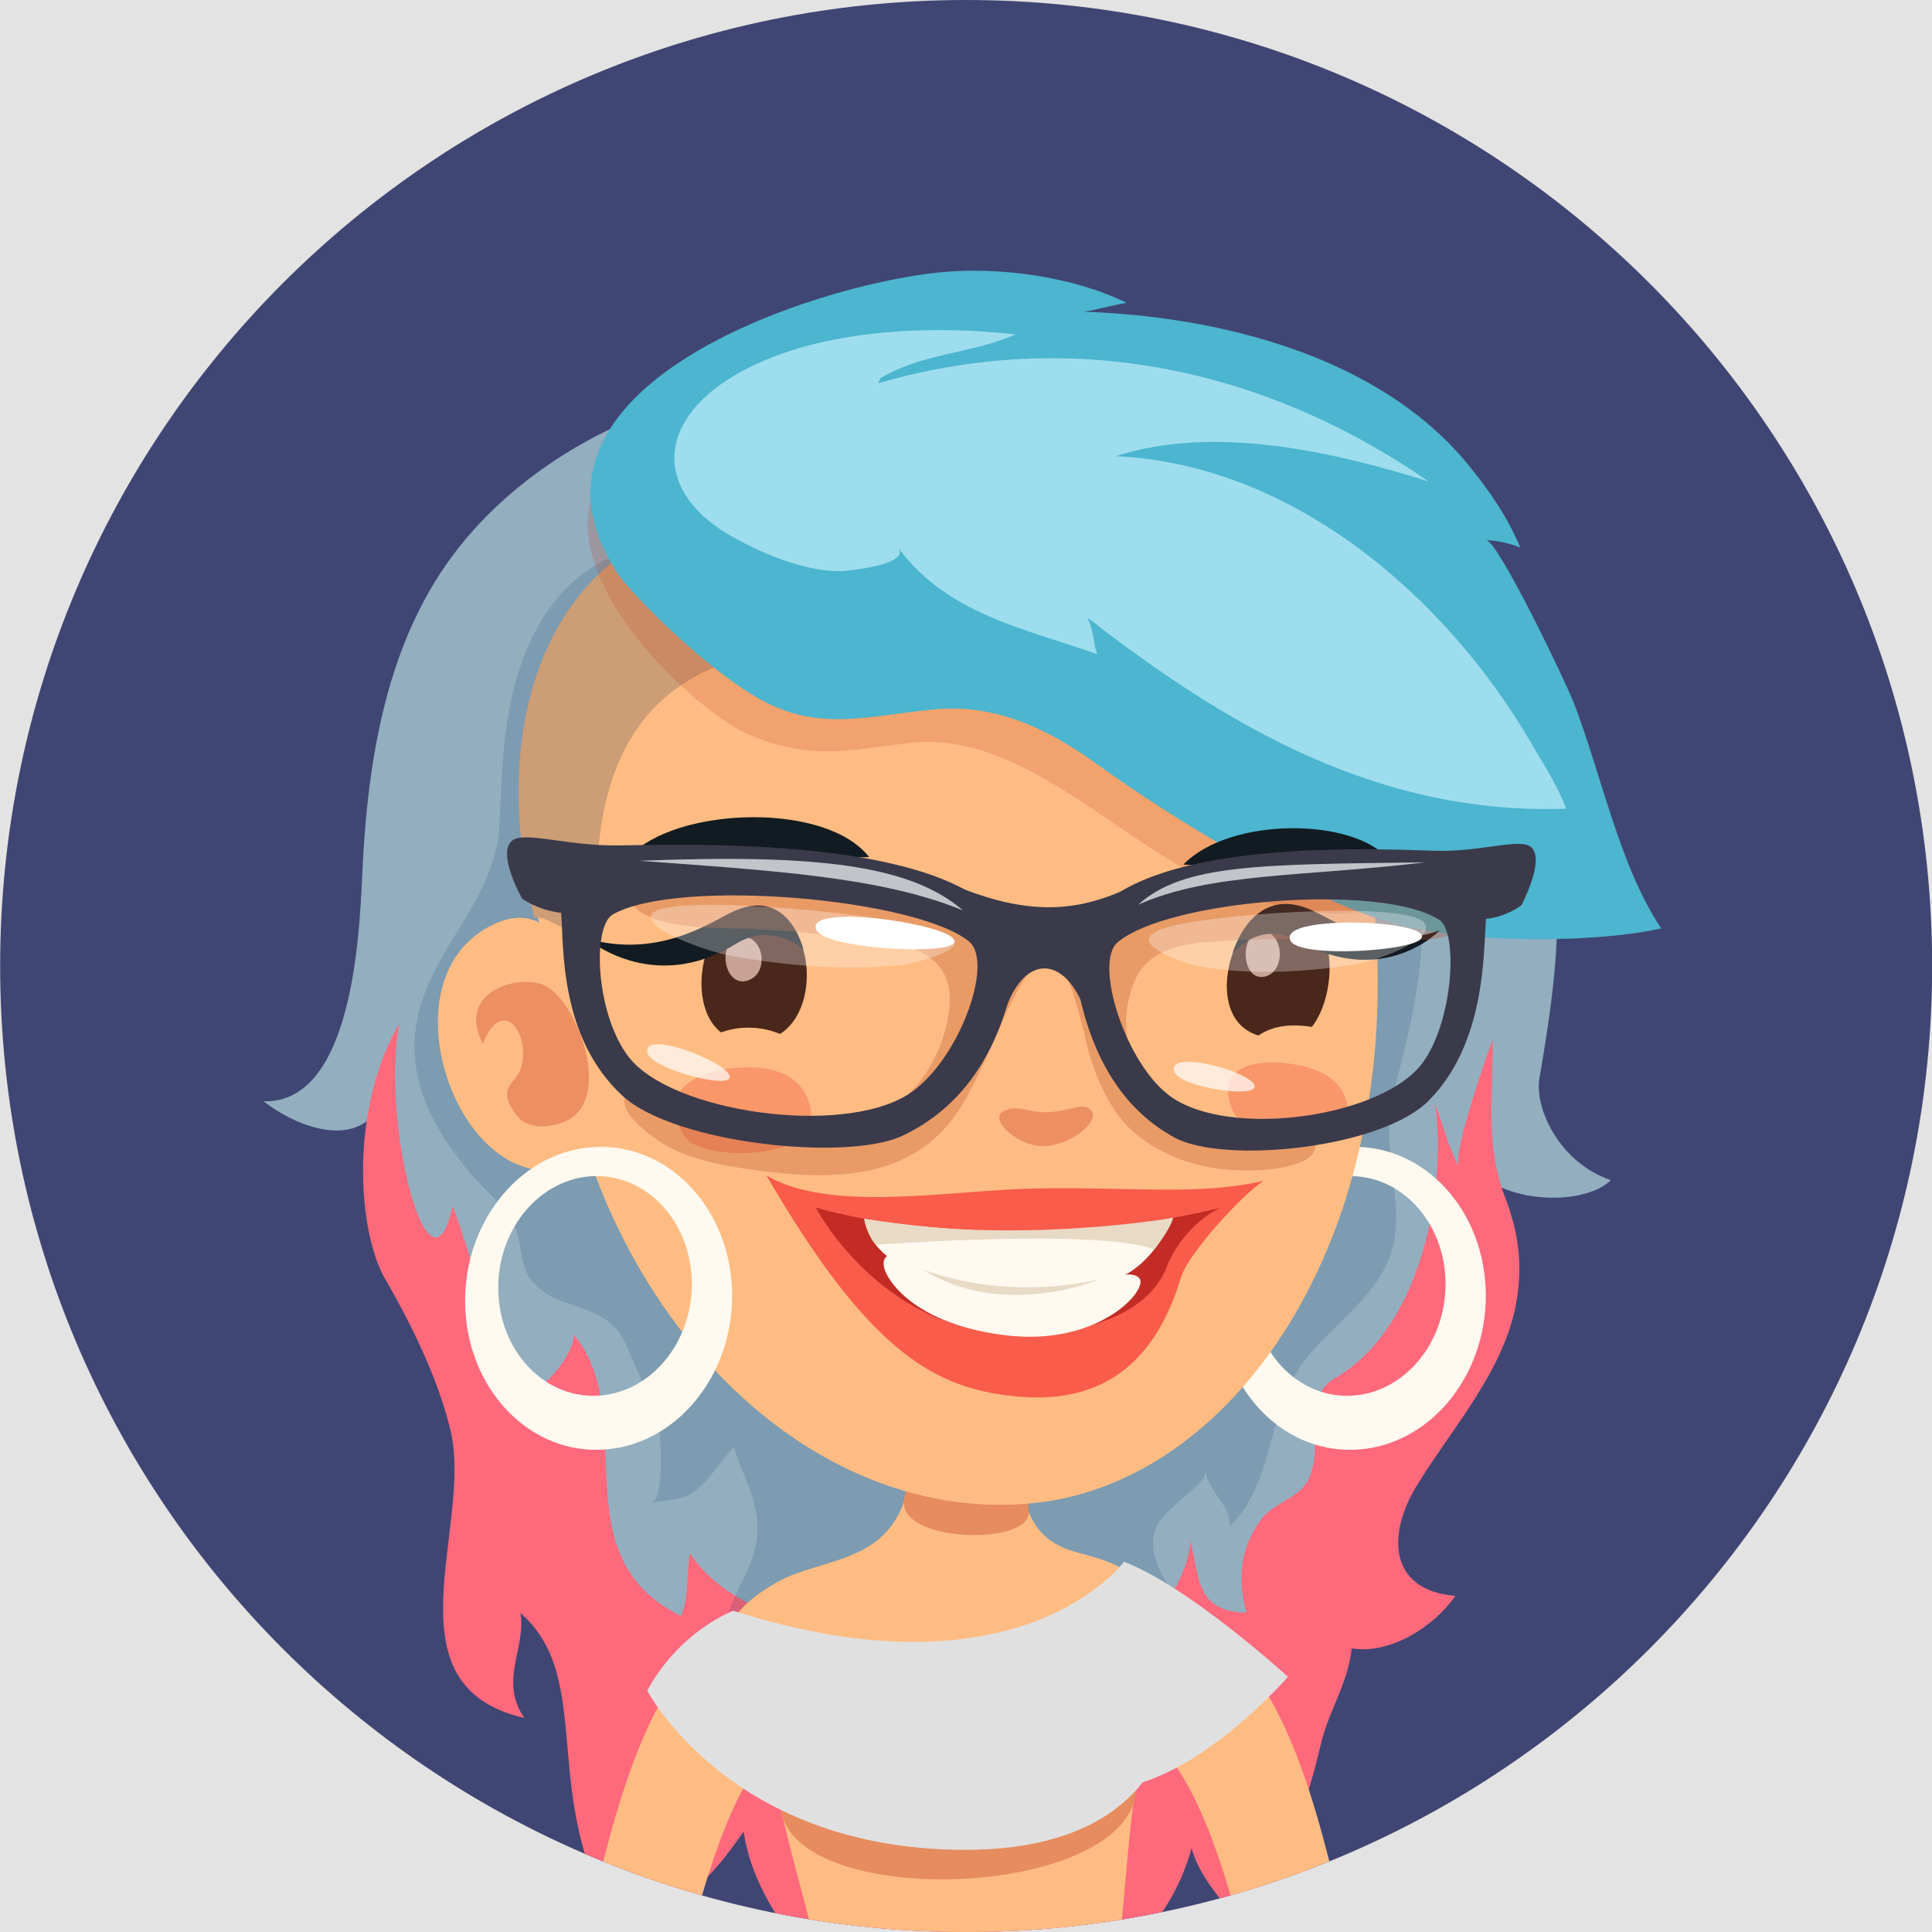
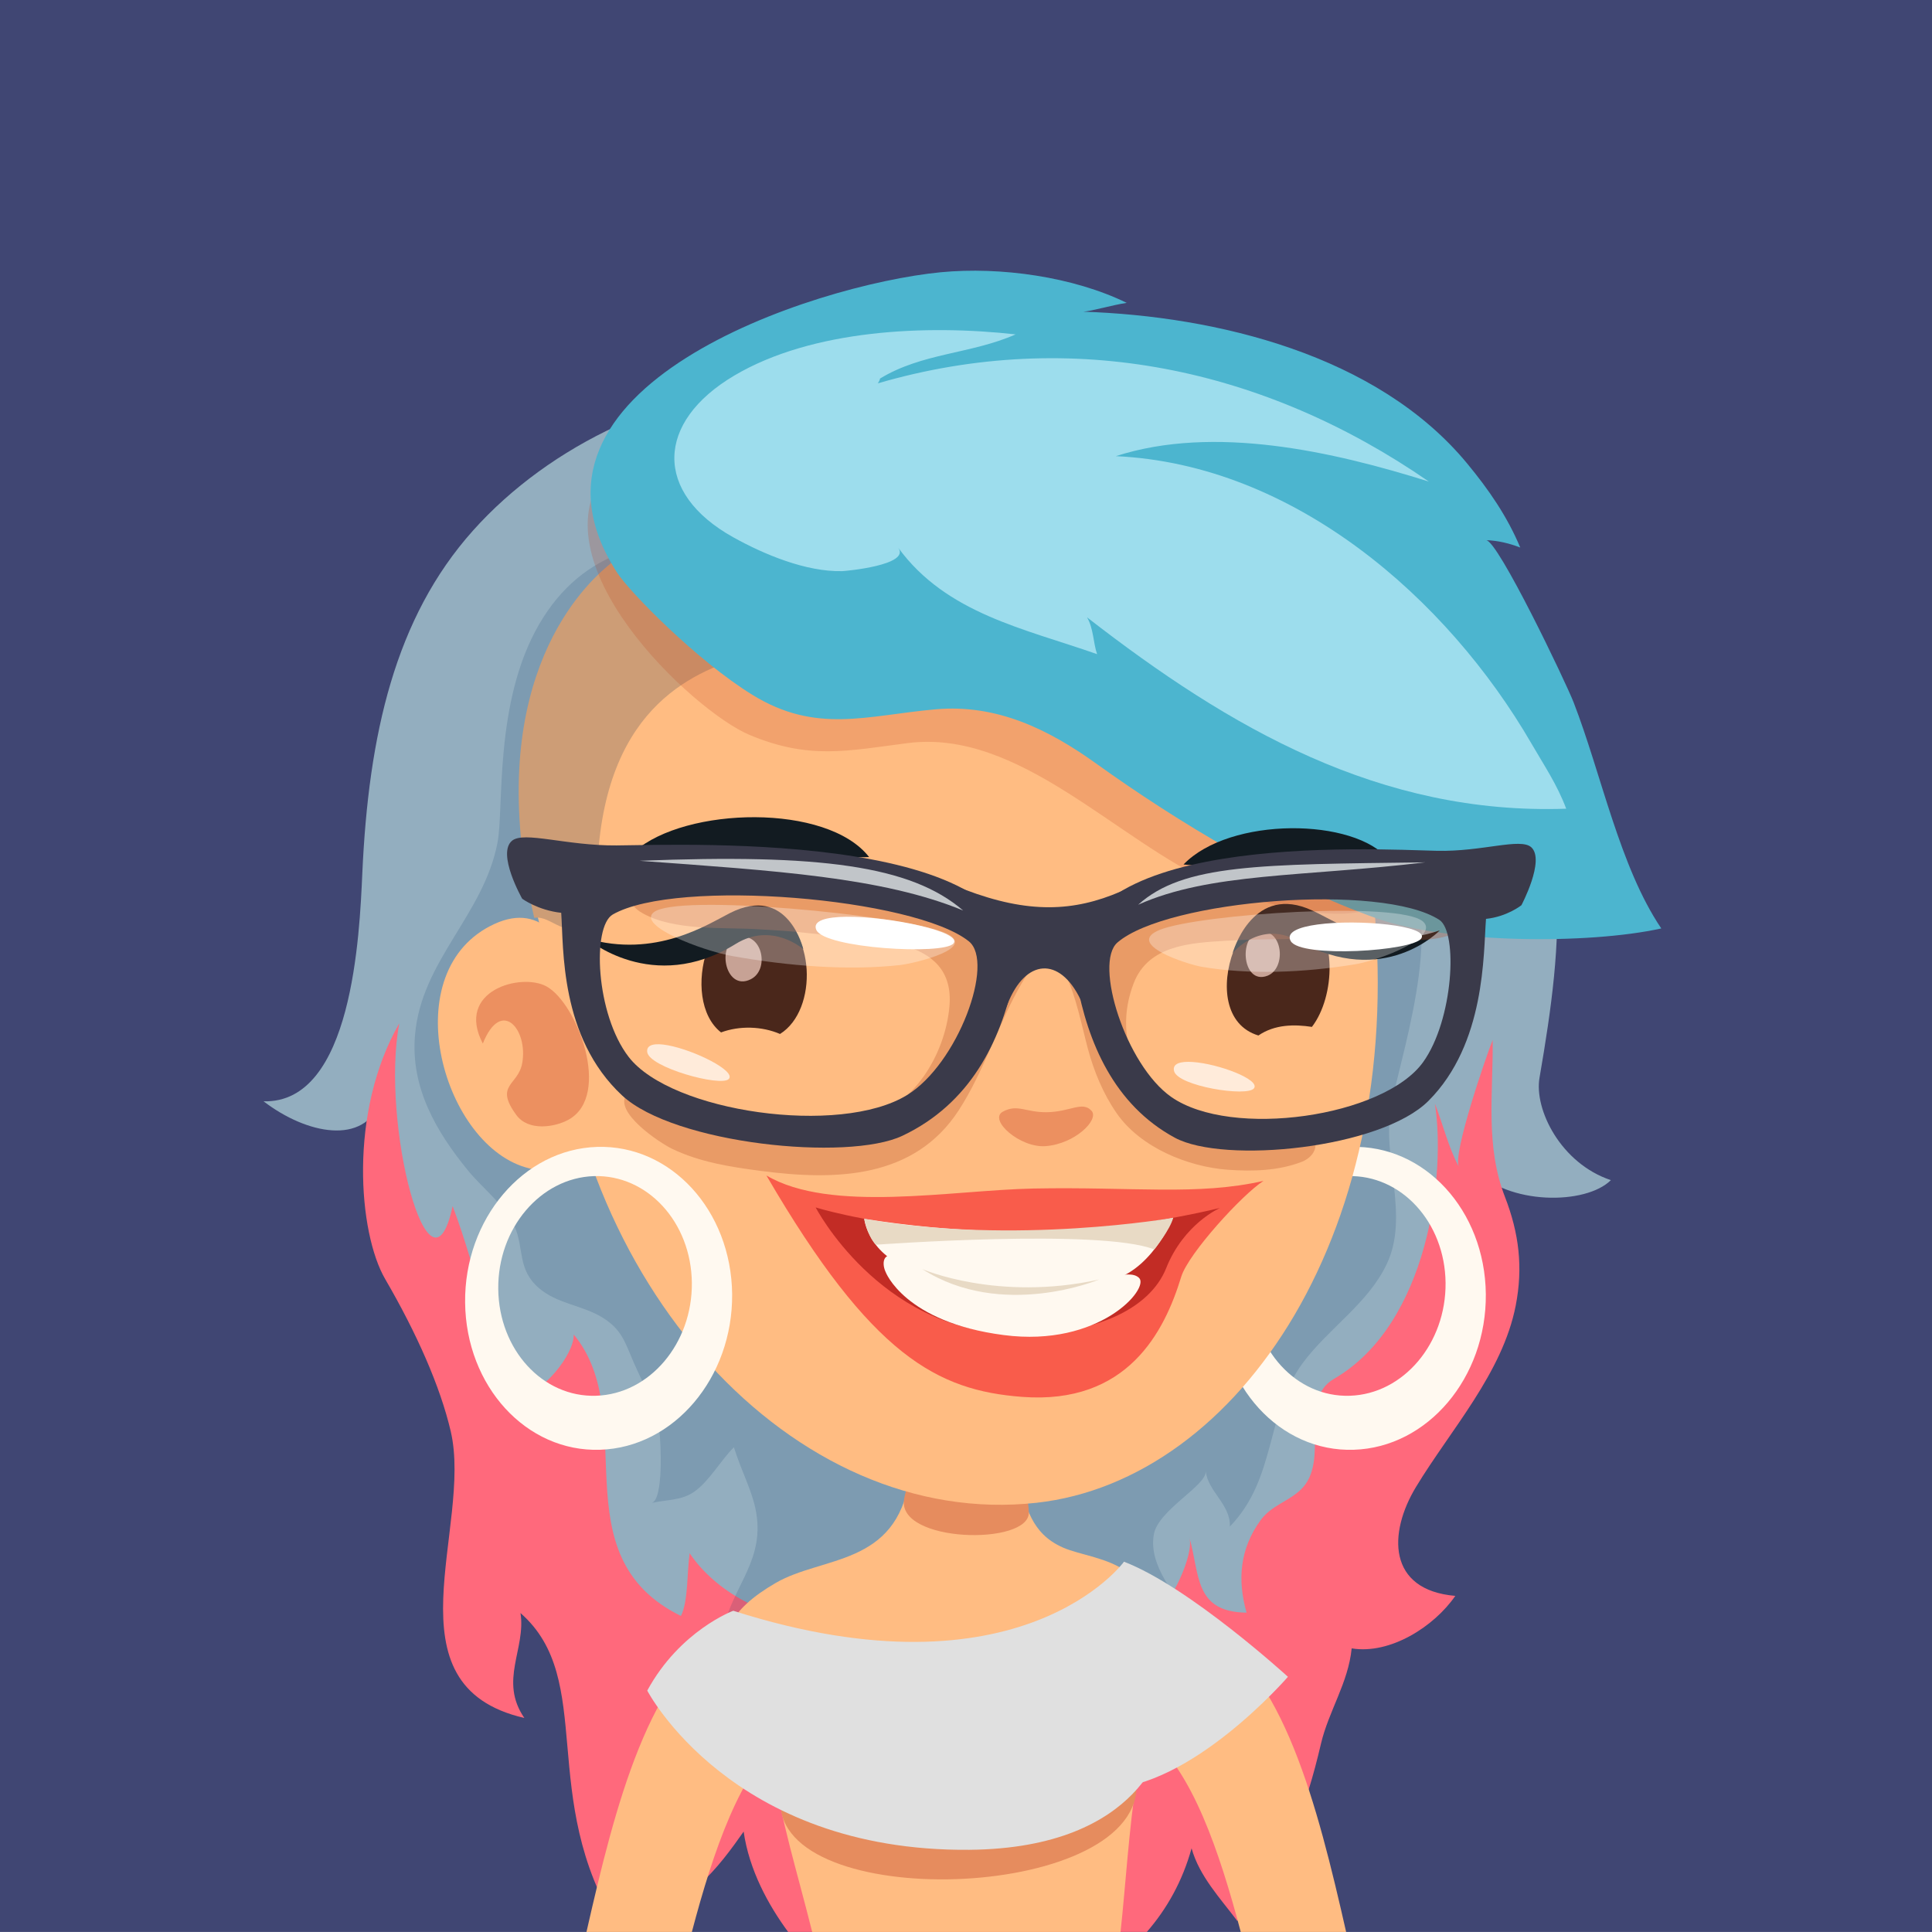
<svg xmlns="http://www.w3.org/2000/svg" width="100%" height="100%" viewBox="0 0 66 66" version="1.1" xml:space="preserve" style="fill-rule:evenodd;clip-rule:evenodd;stroke-linejoin:round;stroke-miterlimit:2;">
  <g transform="matrix(1,0,0,1,-467,-611)">
-     <g id="avatars">
-       <rect x="0" y="0" width="1000" height="765" style="fill:rgb(227,227,227);" />
-       <g transform="matrix(1,0,0,1,0,0.248)">
+     <g transform="matrix(1,0,0,1,0,0.248)">
+       <rect x="467" y="610.752" width="66" height="65.998" style="fill:rgb(64,70,115);" />
+     </g>
+     <g transform="matrix(1,0,0,1,0,0.248)">
+       <g>
+         <path d="M519.592,647.571C520.422,642.758 520.806,638.774 517.961,635.308C517.706,634.996 516.773,634.482 516.546,634.149C511.891,627.357 501.815,623.954 493.932,623.954C489.996,623.954 485.792,625.927 483.156,628.88C480.494,631.859 479.589,635.854 479.377,640.591C479.284,642.654 479.044,648.46 476.003,648.374C477.487,649.51 479.435,649.882 480.002,648.378C480.002,656.084 489.247,668.585 492.664,670.637C494.993,672.034 497.676,672.546 500.37,672.296C505.176,671.855 510.112,668.866 512.529,663.555C513.519,661.378 514.461,659.178 515.287,656.933C516.026,654.922 516.166,652.456 517.342,650.673C518.52,651.936 521.181,651.916 522.03,651.067C520.318,650.497 519.404,648.653 519.592,647.571Z" style="fill:rgb(147,174,191);fill-rule:nonzero;" />
+         <path d="M509.268,676.374C510.873,674.602 511.621,672.491 512.125,670.325C512.388,669.204 513.06,668.239 513.175,667.063C514.488,667.279 515.991,666.321 516.715,665.27C514.394,665.071 514.418,663.122 515.374,661.546C516.56,659.588 518.327,657.658 518.778,655.358C519.035,654.047 518.892,652.881 518.413,651.644C517.734,649.893 518.011,648.111 517.992,646.279C517.783,646.791 516.61,650.197 516.838,650.614C516.489,649.974 516.279,649.113 516.017,648.454C516.396,650.816 515.812,655.979 512.57,657.856C511.312,658.584 512.474,660.656 511.433,661.644C511.009,662.048 510.424,662.185 510.062,662.687C509.35,663.667 509.269,664.726 509.584,665.843C507.789,665.819 507.994,664.54 507.632,663.279C507.801,663.865 506.982,665.571 506.481,665.891C505.499,666.519 503.944,666.04 502.92,665.867C499.87,665.348 497.5,665.799 494.557,665.984C493.23,666.069 491.442,665.135 490.56,663.813C490.466,664.428 490.517,665.45 490.261,665.955C486.067,663.894 488.915,659.138 486.6,656.342C486.614,657.028 485.538,658.358 484.706,658.496C483.892,657.236 483.348,654.283 482.463,651.954C481.682,655.594 479.992,649.101 480.641,645.71C478.896,648.737 479.245,652.88 480.159,654.448C481.237,656.301 482.04,658.115 482.398,659.649C483.159,662.912 480.117,668.338 484.912,669.44C484.037,668.166 484.973,667.083 484.781,665.856C487.386,668.139 485.336,672.154 488.125,676.617C490.488,676.027 491.581,674.487 492.404,673.322C492.593,674.637 493.249,675.833 493.924,676.749L506.178,676.749C506.861,675.965 507.396,675.015 507.706,673.892C507.97,674.847 508.695,675.609 509.268,676.374Z" style="fill:rgb(255,105,124);fill-rule:nonzero;" />
+         <path d="M506.304,669.851C506.742,669.646 507.151,669.406 507.522,669.122C510.126,667.138 506.051,665.334 506.415,663.177C506.557,662.333 508.236,661.5 508.19,661.002C508.253,661.696 509.048,662.15 509.013,662.902C510.618,661.248 510.229,659.037 511.508,657.31C512.383,656.131 513.736,655.28 514.373,653.935C515.174,652.245 514.162,650.243 514.54,648.442C514.98,646.35 516.519,641.74 514.693,640.013C513.495,638.877 512.025,639.407 510.608,639.323C509.028,639.229 507.115,638.579 505.726,637.843C503.059,636.428 500.964,634.052 498.509,632.319C495.377,630.106 488.424,626.892 485.414,632.084C483.869,634.75 484.223,638.366 483.994,639.546C483.513,642.025 481.396,643.559 481.177,646.113C481.024,647.907 481.898,649.407 482.994,650.746C483.476,651.337 484.276,651.949 484.578,652.646C484.91,653.411 484.669,654.109 485.403,654.748C486.029,655.295 486.893,655.337 487.58,655.761C488.253,656.175 488.353,656.619 488.645,657.288C489,658.102 489.41,658.775 489.529,659.677C489.569,659.98 489.68,661.993 489.255,662.098C489.756,661.976 490.269,662.024 490.713,661.714C491.23,661.353 491.618,660.642 492.071,660.193C492.344,661.049 492.671,661.636 492.808,662.295C493.171,664.036 492.04,664.897 491.701,666.423C491.346,668.023 492.374,669.66 493.744,670.443C495.394,671.387 497.712,670.941 499.538,670.958C501.642,670.977 504.268,670.807 506.304,669.851Z" style="fill:rgb(0,49,94);fill-opacity:0.15;fill-rule:nonzero;" />
+       </g>
+       <g>
+         <path d="M491.939,666.338C489.186,667.822 488.021,672.41 487.035,676.75L490.635,676.75C491.378,673.94 492.292,671.294 493.75,670.068C494.946,669.065 493.554,665.467 491.939,666.338Z" style="fill:rgb(255,188,130);fill-rule:nonzero;" />
+       </g>
+       <g>
+         <path d="M508.083,666.338C506.469,665.467 505.076,669.065 506.271,670.069C507.729,671.294 508.642,673.94 509.386,676.751L512.986,676.751C512.001,672.41 510.836,667.822 508.083,666.338Z" style="fill:rgb(255,188,130);fill-rule:nonzero;" />
+       </g>
+       <g>
+         <path d="M505.521,664.465C504.844,663.961 503.897,663.874 503.315,663.62C502.192,663.128 502.081,662.177 501.79,661.405C501.212,659.866 498.331,659.571 498.069,661.278C497.611,664.26 495.094,663.901 493.497,664.829C490.263,666.708 492.199,668.389 494.632,670.821C497.329,673.519 502.07,673.91 505.767,670.561C508.434,668.144 507.276,665.771 505.521,664.465Z" style="fill:rgb(255,188,130);fill-rule:nonzero;" />
+         <path d="M504.741,671.854C507.696,671.854 510.998,668.034 510.998,668.034C510.998,668.034 507.631,664.958 505.398,664.103C505.397,664.102 501.786,671.854 504.741,671.854Z" style="fill:rgb(224,224,224);fill-rule:nonzero;" />
+         <path d="M493.472,671.3C493.643,672.808 494.217,674.642 494.746,676.75L505.279,676.75C505.449,675.21 505.562,673.246 505.84,671.458C506.065,670.009 493.225,669.116 493.472,671.3Z" style="fill:rgb(255,188,130);fill-rule:nonzero;" />
+         <path d="M493.665,672.444C493.913,676.143 506.117,675.661 505.824,671.612C505.667,669.441 493.502,670.013 493.665,672.444Z" style="fill:rgb(230,140,94);fill-rule:nonzero;" />
+         <path d="M492.05,665.778C492.05,665.778 490.229,666.45 489.111,668.505C489.111,668.505 491.966,674.012 500.11,673.944C506.113,673.893 506.763,670.169 506.763,670.169C506.763,670.169 507.433,665.944 505.398,664.103C505.397,664.102 501.903,668.921 492.05,665.778Z" style="fill:rgb(224,224,224);fill-rule:nonzero;" />
+         <path d="M497.887,661.957C497.614,663.465 502.184,663.565 502.146,662.412C502.057,659.76 498.378,659.255 497.887,661.957Z" style="fill:rgb(230,140,94);fill-rule:nonzero;" />
+       </g>
+       <g>
+         <path d="M513.144,649.932C510.628,650.011 508.607,652.396 508.637,655.249C508.666,658.11 510.732,660.362 513.249,660.278C515.769,660.199 517.785,657.817 517.758,654.959C517.729,652.102 515.666,649.852 513.144,649.932ZM513.113,658.433C511.289,658.493 509.791,656.86 509.769,654.786C509.748,652.717 511.212,650.989 513.037,650.93C514.866,650.874 516.361,652.505 516.383,654.575C516.402,656.646 514.941,658.374 513.113,658.433Z" style="fill:rgb(255,249,240);fill-rule:nonzero;" />
+         <path d="M499.423,625.992C487.559,626.076 482.418,633.614 485.927,643.99C486.409,654.575 494.091,663.013 502.413,662.089C509.311,661.322 515.187,652.729 513.884,641.136C512.718,630.754 507.319,625.935 499.423,625.992Z" style="fill:rgb(255,188,130);fill-rule:nonzero;" />
+         <path d="M490.823,631.056C489.944,630.137 488.927,629.128 487.778,630.073C486.736,630.93 483.443,634.318 485.251,642.107C485.878,642.012 486.203,642.876 487.44,642.346C486.994,635.879 489.826,634.08 491.944,633.337C493.48,632.798 491.974,632.262 490.823,631.056Z" style="fill:rgb(205,157,118);fill-rule:nonzero;" />
+         <path d="M483.898,642.313C480.477,643.877 482.067,649.755 484.933,650.624C485.853,650.903 486.815,650.839 487.74,650.647C487.758,650.61 487.773,650.575 487.792,650.538C488.18,649.701 487.304,645.766 487.066,644.962C486.463,642.935 485.54,641.563 483.898,642.313Z" style="fill:rgb(255,188,130);fill-rule:nonzero;" />
+         <path d="M485.661,644.445C484.797,643.979 482.547,644.591 483.494,646.401C484.128,644.814 485.05,645.934 484.839,647.075C484.698,647.843 483.876,647.804 484.641,648.845C485.054,649.407 485.959,649.26 486.426,649C487.908,648.174 486.715,645.012 485.661,644.445Z" style="fill:rgb(209,79,46);fill-opacity:0.4;fill-rule:nonzero;" />
+         <path d="M498.892,628.757C498.305,628.641 497.594,628.491 496.82,628.355C494.125,627.875 489.318,624.952 487.775,626.769C485.134,629.882 490.693,635.057 492.598,635.855C494.63,636.707 495.921,636.408 498.005,636.138C501.827,635.643 505.138,639.475 508.528,640.97C510.55,641.864 515.874,643.324 514.95,639.185C513.214,631.413 505.579,630.073 498.892,628.757Z" style="fill:rgb(191,60,27);fill-opacity:0.2;fill-rule:nonzero;" />
+         <path d="M517.768,629.205C518.17,629.218 518.558,629.312 518.934,629.456C518.488,628.391 517.86,627.48 517.119,626.584C514.047,622.864 508.542,621.55 504.008,621.4C504.314,621.376 505.007,621.17 505.49,621.098C503.67,620.208 501.18,619.855 499.132,620.053C494.771,620.479 484.008,623.998 488.079,630.312C488.507,630.975 490.805,633.32 492.7,634.487C494.886,635.836 496.609,635.192 498.963,634.983C501.045,634.798 502.808,635.66 504.448,636.837C507.209,638.819 510.81,640.997 514.041,642.129C516.473,642.981 521.245,643.021 523.752,642.469C522.327,640.36 521.705,637.19 520.757,634.745C520.496,634.071 518.177,629.218 517.768,629.205Z" style="fill:rgb(76,181,207);fill-rule:nonzero;" />
+         <path d="M487.395,649.932C484.879,650.011 482.858,652.396 482.889,655.249C482.918,658.11 484.984,660.362 487.5,660.278C490.02,660.199 492.037,657.817 492.011,654.959C491.98,652.102 489.917,649.852 487.395,649.932ZM487.365,658.433C485.54,658.493 484.043,656.86 484.021,654.786C483.999,652.717 485.464,650.989 487.288,650.93C489.117,650.874 490.613,652.505 490.635,654.575C490.654,656.646 489.193,658.374 487.365,658.433Z" style="fill:rgb(255,249,240);fill-rule:nonzero;" />
+         <path d="M505.118,626.335C508.485,625.25 512.551,626.18 515.811,627.203C510.226,623.341 503.627,621.912 496.986,623.848C496.998,623.836 497.081,623.698 497.055,623.689C498.498,622.804 500.18,622.846 501.695,622.175C498.645,621.836 494.75,622.006 492.086,623.581C489.394,625.172 489.327,627.591 492.047,629.105C493.102,629.693 494.538,630.292 495.77,630.263C495.86,630.262 498.122,630.062 497.684,629.462C499.331,631.717 502.001,632.227 504.478,633.099C504.345,632.712 504.36,632.229 504.136,631.842C509.019,635.635 514.156,638.599 520.504,638.379C520.192,637.548 519.747,636.897 519.318,636.155C516.431,631.176 511.196,626.616 505.118,626.335Z" style="fill:rgb(157,221,237);fill-rule:nonzero;" />
+       </g>
+       <g>
+         <path d="M507.431,640.284C509.533,640.483 511.29,639.861 514.445,640.125C513.286,638.675 509.006,638.644 507.431,640.284Z" style="fill:rgb(18,27,33);fill-rule:nonzero;" />
+         <path d="M502.759,648.747C502.043,648.756 501.758,648.455 501.257,648.729C500.758,649.006 501.846,649.979 502.731,649.905C503.732,649.824 504.555,649 504.291,648.701C503.981,648.352 503.555,648.738 502.759,648.747Z" style="fill:rgb(209,79,46);fill-opacity:0.4;fill-rule:nonzero;" />
+         <path d="M488.683,639.835C492.624,639.928 493.955,640.102 496.691,640.031C495.252,638.185 490.422,638.31 488.683,639.835Z" style="fill:rgb(18,27,33);fill-rule:nonzero;" />
        <g>
-           <clipPath id="_clip1">
-             <circle cx="500.005" cy="643.752" r="33" />
-           </clipPath>
-           <g clip-path="url(#_clip1)">
-             <rect x="467" y="610.752" width="66" height="65.998" style="fill:rgb(64,70,115);" />
-           </g>
+           <path d="M493.32,641.844C491.245,641.064 490.183,644.887 491.632,646.021C492.264,645.786 493.029,645.808 493.647,646.074C494.963,645.254 494.863,642.424 493.32,641.844Z" style="fill:rgb(74,39,27);fill-rule:nonzero;" />
+         </g>
+         <path d="M492.287,642.762C491.428,642.894 491.751,644.652 492.644,644.206C493.292,643.887 493.052,642.648 492.287,642.762Z" style="fill:rgb(199,162,149);fill-rule:nonzero;" />
+         <g>
+           <path d="M511.587,641.883C509.502,640.554 507.672,645.428 509.989,646.126C510.549,645.743 511.22,645.741 511.817,645.832C512.614,644.797 512.703,642.597 511.587,641.883Z" style="fill:rgb(74,39,27);fill-rule:nonzero;" />
+         </g>
+         <path d="M510.108,642.573C509.286,642.596 509.404,644.421 510.293,644.087C510.935,643.845 510.839,642.558 510.108,642.573Z" style="fill:rgb(199,162,149);fill-rule:nonzero;" />
+         <path d="M511.644,641.778C509.736,641.046 509.11,643.309 509.11,643.309C509.11,643.309 510.035,642.166 511.336,642.891C514.287,644.537 516.186,642.535 516.186,642.535C513.848,643.322 512.669,642.175 511.644,641.778Z" style="fill:rgb(18,27,33);fill-rule:nonzero;" />
+         <path d="M491.93,641.947C491.167,642.334 489.396,643.498 487.043,642.812C487.043,642.812 489.286,644.759 492.129,643C493.373,642.227 494.442,643.177 494.442,643.177C494.442,643.177 493.922,640.934 491.93,641.947Z" style="fill:rgb(18,27,33);fill-rule:nonzero;" />
+         <g>
+           <path d="M502.308,651.354C499.502,651.409 495.375,652.203 493.182,650.908C496.782,657.092 499.037,658.25 501.912,658.471C505.515,658.746 506.78,656.248 507.352,654.369C507.595,653.574 509.448,651.548 510.163,651.093C507.908,651.606 505.7,651.288 502.308,651.354Z" style="fill:rgb(247,52,52);fill-opacity:0.7;fill-rule:nonzero;" />
+           <path d="M494.864,651.999C494.864,651.999 497.022,656.154 501.506,656.31C504.378,656.409 506.284,655.464 506.838,654.075C507.444,652.552 508.676,652.018 508.676,652.018C500.823,653.887 494.864,651.999 494.864,651.999Z" style="fill:rgb(194,44,37);fill-rule:nonzero;" />
+           <path d="M496.524,652.389C496.524,652.389 496.642,653.639 498.231,654.142C500.268,654.79 502.474,654.859 504.756,654.527C506.293,654.304 507.075,652.354 507.075,652.354C507.075,652.354 502.676,653.372 496.524,652.389Z" style="fill:rgb(255,249,240);fill-rule:nonzero;" />
+           <path d="M502.672,654.66C500.618,654.709 498.915,654.542 497.899,653.846C497.174,653.35 497.098,653.871 497.252,654.2C497.252,654.2 497.89,655.92 501.29,656.36C504.557,656.786 506.281,654.767 505.913,654.408C505.544,654.05 504.574,654.614 502.672,654.66Z" style="fill:rgb(255,249,240);fill-rule:nonzero;" />
+           <path d="M496.524,652.389C496.524,652.389 496.631,652.969 496.919,653.274C496.919,653.274 504.605,652.711 506.43,653.435C506.43,653.435 506.981,652.753 507.076,652.354C507.075,652.354 501.696,653.3 496.524,652.389Z" style="fill:rgb(232,218,197);fill-rule:nonzero;" />
+           <path d="M498.506,654.106C501.233,655.853 504.549,654.462 504.549,654.462C501.071,655.226 498.506,654.106 498.506,654.106Z" style="fill:rgb(232,218,197);fill-rule:nonzero;" />
+         </g>
+       </g>
+       <g>
+         <path d="M512.73,640.255C511.351,640.294 509.976,640.471 508.632,640.789C507.487,641.061 506.147,641.165 505.084,641.682C504.105,642.16 503.691,642.476 502.525,642.399C500.439,642.262 498.711,640.917 496.632,640.648C494.466,640.369 492.251,640.057 490.097,640.593C489.536,640.734 487.838,641.328 488.959,641.953C490.054,642.565 491.719,642.421 492.932,642.498C493.492,642.533 494.057,642.561 494.615,642.629C496.594,642.86 499.655,642.662 499.434,645.135C499.283,646.833 498.144,648.553 496.753,648.839C495.421,649.112 493.999,649.196 492.655,649.157C491.629,649.127 490.641,648.904 489.717,648.447C489.453,648.316 488.671,647.789 488.404,648.142C487.952,648.742 489.54,649.794 489.958,649.996C490.914,650.455 491.936,650.613 492.982,650.751C495.563,651.09 498.233,651.02 499.754,648.678C500.635,647.32 501.101,645.707 501.92,644.312C503.264,642.027 503.79,645.186 504.162,646.573C504.371,647.351 504.684,648.111 505.141,648.773C505.95,649.948 507.577,650.614 508.952,650.713C509.8,650.772 510.668,650.75 511.471,650.442C511.955,650.253 512.164,649.704 511.594,649.471C511.249,649.33 510.691,649.413 510.327,649.388C509.795,649.355 509.251,649.334 508.729,649.222C508.061,649.08 507.391,648.784 506.833,648.353C506.442,648.052 506.107,647.685 505.865,647.254C505.361,646.359 505.362,645.28 505.731,644.335C506.237,643.032 507.682,642.962 508.88,642.89C510.332,642.8 511.797,642.864 513.242,642.765C513.886,642.723 514.523,642.825 515.164,642.862C515.989,642.91 517.778,642.69 516.828,641.468C515.914,640.29 514.068,640.218 512.73,640.255Z" style="fill:rgb(181,77,38);fill-opacity:0.3;fill-rule:nonzero;" />
+         <g>
+           <path d="M488.06,639.633C486.351,639.647 484.904,639.137 484.494,639.471C483.96,639.908 484.839,641.454 484.839,641.454C484.839,641.454 485.373,641.848 486.172,641.935C486.256,643.124 486.117,646.187 488.251,648.173C490.031,649.83 495.96,650.437 497.829,649.551C500.144,648.454 501.17,646.341 501.623,644.246C502.736,639.108 490.473,639.611 488.06,639.633ZM497.983,648.163C495.691,649.569 489.933,648.747 488.475,646.857C487.352,645.398 487.217,642.401 487.935,641.991C490.129,640.74 498.251,641.428 500.097,642.909C500.993,643.626 499.723,647.098 497.983,648.163Z" style="fill:rgb(58,58,74);fill-rule:nonzero;" />
        </g>
        <g>
-           <g>
-             <clipPath id="_clip2">
-               <circle cx="500.005" cy="643.752" r="33" />
-             </clipPath>
-             <g clip-path="url(#_clip2)">
-               <g>
-                 <path d="M519.592,647.571C520.422,642.758 520.806,638.774 517.961,635.308C517.706,634.996 516.773,634.482 516.546,634.149C511.891,627.357 501.815,623.954 493.932,623.954C489.996,623.954 485.792,625.927 483.156,628.88C480.494,631.859 479.589,635.854 479.377,640.591C479.284,642.654 479.044,648.46 476.003,648.374C477.487,649.51 479.435,649.882 480.002,648.378C480.002,656.084 489.247,668.585 492.664,670.637C494.993,672.034 497.676,672.546 500.37,672.296C505.176,671.855 510.112,668.866 512.529,663.555C513.519,661.378 514.461,659.178 515.287,656.933C516.026,654.922 516.166,652.456 517.342,650.673C518.52,651.936 521.181,651.916 522.03,651.067C520.318,650.497 519.404,648.653 519.592,647.571Z" style="fill:rgb(147,174,191);fill-rule:nonzero;" />
-                 <path d="M509.268,676.374C510.873,674.602 511.621,672.491 512.125,670.325C512.388,669.204 513.06,668.239 513.175,667.063C514.488,667.279 515.991,666.321 516.715,665.27C514.394,665.071 514.418,663.122 515.374,661.546C516.56,659.588 518.327,657.658 518.778,655.358C519.035,654.047 518.892,652.881 518.413,651.644C517.734,649.893 518.011,648.111 517.992,646.279C517.783,646.791 516.61,650.197 516.838,650.614C516.489,649.974 516.279,649.113 516.017,648.454C516.396,650.816 515.812,655.979 512.57,657.856C511.312,658.584 512.474,660.656 511.433,661.644C511.009,662.048 510.424,662.185 510.062,662.687C509.35,663.667 509.269,664.726 509.584,665.843C507.789,665.819 507.994,664.54 507.632,663.279C507.801,663.865 506.982,665.571 506.481,665.891C505.499,666.519 503.944,666.04 502.92,665.867C499.87,665.348 497.5,665.799 494.557,665.984C493.23,666.069 491.442,665.135 490.56,663.813C490.466,664.428 490.517,665.45 490.261,665.955C486.067,663.894 488.915,659.138 486.6,656.342C486.614,657.028 485.538,658.358 484.706,658.496C483.892,657.236 483.348,654.283 482.463,651.954C481.682,655.594 479.992,649.101 480.641,645.71C478.896,648.737 479.245,652.88 480.159,654.448C481.237,656.301 482.04,658.115 482.398,659.649C483.159,662.912 480.117,668.338 484.912,669.44C484.037,668.166 484.973,667.083 484.781,665.856C487.386,668.139 485.336,672.154 488.125,676.617C490.488,676.027 491.581,674.487 492.404,673.322C492.593,674.637 493.249,675.833 493.924,676.749L506.178,676.749C506.861,675.965 507.396,675.015 507.706,673.892C507.97,674.847 508.695,675.609 509.268,676.374Z" style="fill:rgb(255,105,124);fill-rule:nonzero;" />
-                 <path d="M506.304,669.851C506.742,669.646 507.151,669.406 507.522,669.122C510.126,667.138 506.051,665.334 506.415,663.177C506.557,662.333 508.236,661.5 508.19,661.002C508.253,661.696 509.048,662.15 509.013,662.902C510.618,661.248 510.229,659.037 511.508,657.31C512.383,656.131 513.736,655.28 514.373,653.935C515.174,652.245 514.162,650.243 514.54,648.442C514.98,646.35 516.519,641.74 514.693,640.013C513.495,638.877 512.025,639.407 510.608,639.323C509.028,639.229 507.115,638.579 505.726,637.843C503.059,636.428 500.964,634.052 498.509,632.319C495.377,630.106 488.424,626.892 485.414,632.084C483.869,634.75 484.223,638.366 483.994,639.546C483.513,642.025 481.396,643.559 481.177,646.113C481.024,647.907 481.898,649.407 482.994,650.746C483.476,651.337 484.276,651.949 484.578,652.646C484.91,653.411 484.669,654.109 485.403,654.748C486.029,655.295 486.893,655.337 487.58,655.761C488.253,656.175 488.353,656.619 488.645,657.288C489,658.102 489.41,658.775 489.529,659.677C489.569,659.98 489.68,661.993 489.255,662.098C489.756,661.976 490.269,662.024 490.713,661.714C491.23,661.353 491.618,660.642 492.071,660.193C492.344,661.049 492.671,661.636 492.808,662.295C493.171,664.036 492.04,664.897 491.701,666.423C491.346,668.023 492.374,669.66 493.744,670.443C495.394,671.387 497.712,670.941 499.538,670.958C501.642,670.977 504.268,670.807 506.304,669.851Z" style="fill:rgb(0,49,94);fill-opacity:0.15;fill-rule:nonzero;" />
-               </g>
-               <g>
-                 <path d="M491.939,666.338C489.186,667.822 488.021,672.41 487.035,676.75L490.635,676.75C491.378,673.94 492.292,671.294 493.75,670.068C494.946,669.065 493.554,665.467 491.939,666.338Z" style="fill:rgb(255,188,130);fill-rule:nonzero;" />
-               </g>
-               <g>
-                 <path d="M508.083,666.338C506.469,665.467 505.076,669.065 506.271,670.069C507.729,671.294 508.642,673.94 509.386,676.751L512.986,676.751C512.001,672.41 510.836,667.822 508.083,666.338Z" style="fill:rgb(255,188,130);fill-rule:nonzero;" />
-               </g>
-               <g>
-                 <path d="M505.521,664.465C504.844,663.961 503.897,663.874 503.315,663.62C502.192,663.128 502.081,662.177 501.79,661.405C501.212,659.866 498.331,659.571 498.069,661.278C497.611,664.26 495.094,663.901 493.497,664.829C490.263,666.708 492.199,668.389 494.632,670.821C497.329,673.519 502.07,673.91 505.767,670.561C508.434,668.144 507.276,665.771 505.521,664.465Z" style="fill:rgb(255,188,130);fill-rule:nonzero;" />
-                 <path d="M504.741,671.854C507.696,671.854 510.998,668.034 510.998,668.034C510.998,668.034 507.631,664.958 505.398,664.103C505.397,664.102 501.786,671.854 504.741,671.854Z" style="fill:rgb(224,224,224);fill-rule:nonzero;" />
-                 <path d="M493.472,671.3C493.643,672.808 494.217,674.642 494.746,676.75L505.279,676.75C505.449,675.21 505.562,673.246 505.84,671.458C506.065,670.009 493.225,669.116 493.472,671.3Z" style="fill:rgb(255,188,130);fill-rule:nonzero;" />
-                 <path d="M493.665,672.444C493.913,676.143 506.117,675.661 505.824,671.612C505.667,669.441 493.502,670.013 493.665,672.444Z" style="fill:rgb(230,140,94);fill-rule:nonzero;" />
-                 <path d="M492.05,665.778C492.05,665.778 490.229,666.45 489.111,668.505C489.111,668.505 491.966,674.012 500.11,673.944C506.113,673.893 506.763,670.169 506.763,670.169C506.763,670.169 507.433,665.944 505.398,664.103C505.397,664.102 501.903,668.921 492.05,665.778Z" style="fill:rgb(224,224,224);fill-rule:nonzero;" />
-                 <path d="M497.887,661.957C497.614,663.465 502.184,663.565 502.146,662.412C502.057,659.76 498.378,659.255 497.887,661.957Z" style="fill:rgb(230,140,94);fill-rule:nonzero;" />
-               </g>
-               <g>
-                 <path d="M513.144,649.932C510.628,650.011 508.607,652.396 508.637,655.249C508.666,658.11 510.732,660.362 513.249,660.278C515.769,660.199 517.785,657.817 517.758,654.959C517.729,652.102 515.666,649.852 513.144,649.932ZM513.113,658.433C511.289,658.493 509.791,656.86 509.769,654.786C509.748,652.717 511.212,650.989 513.037,650.93C514.866,650.874 516.361,652.505 516.383,654.575C516.402,656.646 514.941,658.374 513.113,658.433Z" style="fill:rgb(255,249,240);fill-rule:nonzero;" />
-                 <path d="M499.423,625.992C487.559,626.076 482.418,633.614 485.927,643.99C486.409,654.575 494.091,663.013 502.413,662.089C509.311,661.322 515.187,652.729 513.884,641.136C512.718,630.754 507.319,625.935 499.423,625.992Z" style="fill:rgb(255,188,130);fill-rule:nonzero;" />
-                 <path d="M490.823,631.056C489.944,630.137 488.927,629.128 487.778,630.073C486.736,630.93 483.443,634.318 485.251,642.107C485.878,642.012 486.203,642.876 487.44,642.346C486.994,635.879 489.826,634.08 491.944,633.337C493.48,632.798 491.974,632.262 490.823,631.056Z" style="fill:rgb(205,157,118);fill-rule:nonzero;" />
-                 <path d="M483.898,642.313C480.477,643.877 482.067,649.755 484.933,650.624C485.853,650.903 486.815,650.839 487.74,650.647C487.758,650.61 487.773,650.575 487.792,650.538C488.18,649.701 487.304,645.766 487.066,644.962C486.463,642.935 485.54,641.563 483.898,642.313Z" style="fill:rgb(255,188,130);fill-rule:nonzero;" />
-                 <path d="M485.661,644.445C484.797,643.979 482.547,644.591 483.494,646.401C484.128,644.814 485.05,645.934 484.839,647.075C484.698,647.843 483.876,647.804 484.641,648.845C485.054,649.407 485.959,649.26 486.426,649C487.908,648.174 486.715,645.012 485.661,644.445Z" style="fill:rgb(209,79,46);fill-opacity:0.4;fill-rule:nonzero;" />
-                 <path d="M498.892,628.757C498.305,628.641 497.594,628.491 496.82,628.355C494.125,627.875 489.318,624.952 487.775,626.769C485.134,629.882 490.693,635.057 492.598,635.855C494.63,636.707 495.921,636.408 498.005,636.138C501.827,635.643 505.138,639.475 508.528,640.97C510.55,641.864 515.874,643.324 514.95,639.185C513.214,631.413 505.579,630.073 498.892,628.757Z" style="fill:rgb(191,60,27);fill-opacity:0.2;fill-rule:nonzero;" />
-                 <path d="M517.768,629.205C518.17,629.218 518.558,629.312 518.934,629.456C518.488,628.391 517.86,627.48 517.119,626.584C514.047,622.864 508.542,621.55 504.008,621.4C504.314,621.376 505.007,621.17 505.49,621.098C503.67,620.208 501.18,619.855 499.132,620.053C494.771,620.479 484.008,623.998 488.079,630.312C488.507,630.975 490.805,633.32 492.7,634.487C494.886,635.836 496.609,635.192 498.963,634.983C501.045,634.798 502.808,635.66 504.448,636.837C507.209,638.819 510.81,640.997 514.041,642.129C516.473,642.981 521.245,643.021 523.752,642.469C522.327,640.36 521.705,637.19 520.757,634.745C520.496,634.071 518.177,629.218 517.768,629.205Z" style="fill:rgb(76,181,207);fill-rule:nonzero;" />
-                 <path d="M487.395,649.932C484.879,650.011 482.858,652.396 482.889,655.249C482.918,658.11 484.984,660.362 487.5,660.278C490.02,660.199 492.037,657.817 492.011,654.959C491.98,652.102 489.917,649.852 487.395,649.932ZM487.365,658.433C485.54,658.493 484.043,656.86 484.021,654.786C483.999,652.717 485.464,650.989 487.288,650.93C489.117,650.874 490.613,652.505 490.635,654.575C490.654,656.646 489.193,658.374 487.365,658.433Z" style="fill:rgb(255,249,240);fill-rule:nonzero;" />
-                 <path d="M505.118,626.335C508.485,625.25 512.551,626.18 515.811,627.203C510.226,623.341 503.627,621.912 496.986,623.848C496.998,623.836 497.081,623.698 497.055,623.689C498.498,622.804 500.18,622.846 501.695,622.175C498.645,621.836 494.75,622.006 492.086,623.581C489.394,625.172 489.327,627.591 492.047,629.105C493.102,629.693 494.538,630.292 495.77,630.263C495.86,630.262 498.122,630.062 497.684,629.462C499.331,631.717 502.001,632.227 504.478,633.099C504.345,632.712 504.36,632.229 504.136,631.842C509.019,635.635 514.156,638.599 520.504,638.379C520.192,637.548 519.747,636.897 519.318,636.155C516.431,631.176 511.196,626.616 505.118,626.335Z" style="fill:rgb(157,221,237);fill-rule:nonzero;" />
-               </g>
-               <g>
-                 <path d="M512.88,648.07C512.477,647.314 511.459,647.106 510.721,647.053C509.76,646.985 508.438,647.268 509.141,648.755C509.516,649.547 513.293,650.348 513.036,648.558C513.011,648.374 512.957,648.212 512.88,648.07Z" style="fill:rgb(250,151,105);fill-rule:nonzero;" />
-                 <path d="M494.402,647.943C493.831,647.161 492.677,647.156 491.855,647.264C490.784,647.407 489.38,648.041 490.406,649.602C490.952,650.434 495.242,650.489 494.658,648.474C494.597,648.267 494.511,648.091 494.402,647.943Z" style="fill:rgb(250,151,105);fill-rule:nonzero;" />
-                 <path d="M507.431,640.284C509.533,640.483 511.29,639.861 514.445,640.125C513.286,638.675 509.006,638.644 507.431,640.284Z" style="fill:rgb(18,27,33);fill-rule:nonzero;" />
-                 <path d="M502.759,648.747C502.043,648.756 501.758,648.455 501.257,648.729C500.758,649.006 501.846,649.979 502.731,649.905C503.732,649.824 504.555,649 504.291,648.701C503.981,648.352 503.555,648.738 502.759,648.747Z" style="fill:rgb(209,79,46);fill-opacity:0.4;fill-rule:nonzero;" />
-                 <path d="M488.683,639.835C492.624,639.928 493.955,640.102 496.691,640.031C495.252,638.185 490.422,638.31 488.683,639.835Z" style="fill:rgb(18,27,33);fill-rule:nonzero;" />
-                 <g>
-                   <path d="M493.32,641.844C491.245,641.064 490.183,644.887 491.632,646.021C492.264,645.786 493.029,645.808 493.647,646.074C494.963,645.254 494.863,642.424 493.32,641.844Z" style="fill:rgb(74,39,27);fill-rule:nonzero;" />
-                 </g>
-                 <path d="M492.287,642.762C491.428,642.894 491.751,644.652 492.644,644.206C493.292,643.887 493.052,642.648 492.287,642.762Z" style="fill:rgb(199,162,149);fill-rule:nonzero;" />
-                 <g>
-                   <path d="M511.587,641.883C509.502,640.554 507.672,645.428 509.989,646.126C510.549,645.743 511.22,645.741 511.817,645.832C512.614,644.797 512.703,642.597 511.587,641.883Z" style="fill:rgb(74,39,27);fill-rule:nonzero;" />
-                 </g>
-                 <path d="M510.108,642.573C509.286,642.596 509.404,644.421 510.293,644.087C510.935,643.845 510.839,642.558 510.108,642.573Z" style="fill:rgb(199,162,149);fill-rule:nonzero;" />
-                 <path d="M511.644,641.778C509.736,641.046 509.11,643.309 509.11,643.309C509.11,643.309 510.035,642.166 511.336,642.891C514.287,644.537 516.186,642.535 516.186,642.535C513.848,643.322 512.669,642.175 511.644,641.778Z" style="fill:rgb(18,27,33);fill-rule:nonzero;" />
-                 <path d="M491.93,641.947C491.167,642.334 489.396,643.498 487.043,642.812C487.043,642.812 489.286,644.759 492.129,643C493.373,642.227 494.442,643.177 494.442,643.177C494.442,643.177 493.922,640.934 491.93,641.947Z" style="fill:rgb(18,27,33);fill-rule:nonzero;" />
-                 <g>
-                   <path d="M502.308,651.354C499.502,651.409 495.375,652.203 493.182,650.908C496.782,657.092 499.037,658.25 501.912,658.471C505.515,658.746 506.78,656.248 507.352,654.369C507.595,653.574 509.448,651.548 510.163,651.093C507.908,651.606 505.7,651.288 502.308,651.354Z" style="fill:rgb(247,52,52);fill-opacity:0.7;fill-rule:nonzero;" />
-                   <path d="M494.864,651.999C494.864,651.999 497.022,656.154 501.506,656.31C504.378,656.409 506.284,655.464 506.838,654.075C507.444,652.552 508.676,652.018 508.676,652.018C500.823,653.887 494.864,651.999 494.864,651.999Z" style="fill:rgb(194,44,37);fill-rule:nonzero;" />
-                   <path d="M496.524,652.389C496.524,652.389 496.642,653.639 498.231,654.142C500.268,654.79 502.474,654.859 504.756,654.527C506.293,654.304 507.075,652.354 507.075,652.354C507.075,652.354 502.676,653.372 496.524,652.389Z" style="fill:rgb(255,249,240);fill-rule:nonzero;" />
-                   <path d="M502.672,654.66C500.618,654.709 498.915,654.542 497.899,653.846C497.174,653.35 497.098,653.871 497.252,654.2C497.252,654.2 497.89,655.92 501.29,656.36C504.557,656.786 506.281,654.767 505.913,654.408C505.544,654.05 504.574,654.614 502.672,654.66Z" style="fill:rgb(255,249,240);fill-rule:nonzero;" />
-                   <path d="M496.524,652.389C496.524,652.389 496.631,652.969 496.919,653.274C496.919,653.274 504.605,652.711 506.43,653.435C506.43,653.435 506.981,652.753 507.076,652.354C507.075,652.354 501.696,653.3 496.524,652.389Z" style="fill:rgb(232,218,197);fill-rule:nonzero;" />
-                   <path d="M498.506,654.106C501.233,655.853 504.549,654.462 504.549,654.462C501.071,655.226 498.506,654.106 498.506,654.106Z" style="fill:rgb(232,218,197);fill-rule:nonzero;" />
-                 </g>
-               </g>
-               <g>
-                 <path d="M512.73,640.255C511.351,640.294 509.976,640.471 508.632,640.789C507.487,641.061 506.147,641.165 505.084,641.682C504.105,642.16 503.691,642.476 502.525,642.399C500.439,642.262 498.711,640.917 496.632,640.648C494.466,640.369 492.251,640.057 490.097,640.593C489.536,640.734 487.838,641.328 488.959,641.953C490.054,642.565 491.719,642.421 492.932,642.498C493.492,642.533 494.057,642.561 494.615,642.629C496.594,642.86 499.655,642.662 499.434,645.135C499.283,646.833 498.144,648.553 496.753,648.839C495.421,649.112 493.999,649.196 492.655,649.157C491.629,649.127 490.641,648.904 489.717,648.447C489.453,648.316 488.671,647.789 488.404,648.142C487.952,648.742 489.54,649.794 489.958,649.996C490.914,650.455 491.936,650.613 492.982,650.751C495.563,651.09 498.233,651.02 499.754,648.678C500.635,647.32 501.101,645.707 501.92,644.312C503.264,642.027 503.79,645.186 504.162,646.573C504.371,647.351 504.684,648.111 505.141,648.773C505.95,649.948 507.577,650.614 508.952,650.713C509.8,650.772 510.668,650.75 511.471,650.442C511.955,650.253 512.164,649.704 511.594,649.471C511.249,649.33 510.691,649.413 510.327,649.388C509.795,649.355 509.251,649.334 508.729,649.222C508.061,649.08 507.391,648.784 506.833,648.353C506.442,648.052 506.107,647.685 505.865,647.254C505.361,646.359 505.362,645.28 505.731,644.335C506.237,643.032 507.682,642.962 508.88,642.89C510.332,642.8 511.797,642.864 513.242,642.765C513.886,642.723 514.523,642.825 515.164,642.862C515.989,642.91 517.778,642.69 516.828,641.468C515.914,640.29 514.068,640.218 512.73,640.255Z" style="fill:rgb(181,77,38);fill-opacity:0.3;fill-rule:nonzero;" />
-                 <g>
-                   <path d="M488.06,639.633C486.351,639.647 484.904,639.137 484.494,639.471C483.96,639.908 484.839,641.454 484.839,641.454C484.839,641.454 485.373,641.848 486.172,641.935C486.256,643.124 486.117,646.187 488.251,648.173C490.031,649.83 495.96,650.437 497.829,649.551C500.144,648.454 501.17,646.341 501.623,644.246C502.736,639.108 490.473,639.611 488.06,639.633ZM497.983,648.163C495.691,649.569 489.933,648.747 488.475,646.857C487.352,645.398 487.217,642.401 487.935,641.991C490.129,640.74 498.251,641.428 500.097,642.909C500.993,643.626 499.723,647.098 497.983,648.163Z" style="fill:rgb(58,58,74);fill-rule:nonzero;" />
-                 </g>
-                 <g>
-                   <path d="M516.089,639.817C513.911,639.766 502.843,639.116 503.777,644.266C504.16,646.368 505.057,648.492 507.132,649.617C508.81,650.525 514.172,649.991 515.802,648.356C517.756,646.396 517.672,643.329 517.764,642.142C518.487,642.067 518.974,641.676 518.974,641.676C518.974,641.676 519.789,640.14 519.313,639.698C518.946,639.36 517.634,639.852 516.089,639.817ZM515.617,647.034C514.275,648.908 509.065,649.661 507.013,648.226C505.457,647.139 504.356,643.654 505.175,642.948C506.863,641.49 514.207,640.899 516.171,642.177C516.813,642.597 516.651,645.592 515.617,647.034Z" style="fill:rgb(58,58,74);fill-rule:nonzero;" />
-                 </g>
-                 <path d="M506.619,642.517C505.401,643.011 507.577,643.697 508.046,643.778C509.674,644.056 511.527,643.982 513.273,643.697C514.19,643.548 516.173,642.757 515.62,642.24C514.845,641.517 507.963,641.974 506.619,642.517Z" style="fill:white;fill-opacity:0.3;fill-rule:nonzero;" />
-                 <path d="M512.01,642.334C511.353,642.422 510.921,642.605 511.095,642.903C511.437,643.491 515.287,643.243 515.557,642.805C515.822,642.375 513.407,642.143 512.01,642.334Z" style="fill:white;fill-rule:nonzero;" />
-                 <path d="M507.742,647.031C507.33,647.003 507.042,647.082 507.108,647.342C507.236,647.857 509.615,648.235 509.838,647.93C510.059,647.631 508.619,647.089 507.742,647.031Z" style="fill:white;fill-opacity:0.7;fill-rule:nonzero;" />
-                 <path d="M489.814,646.46C489.386,646.381 489.075,646.425 489.11,646.692C489.178,647.217 491.62,647.888 491.894,647.614C492.162,647.344 490.724,646.627 489.814,646.46Z" style="fill:white;fill-opacity:0.7;fill-rule:nonzero;" />
-                 <path d="M499.202,642.586C497.69,642.007 490.126,641.264 489.33,641.918C488.76,642.384 490.988,643.226 492.004,643.41C493.937,643.758 495.969,643.913 497.733,643.721C498.237,643.667 500.57,643.111 499.202,642.586Z" style="fill:white;fill-opacity:0.3;fill-rule:nonzero;" />
-                 <path d="M495.918,642.07C495.221,642.077 494.744,642.204 494.888,642.522C495.17,643.148 499.231,643.385 499.571,642.983C499.904,642.589 497.406,642.057 495.918,642.07Z" style="fill:white;fill-rule:nonzero;" />
-                 <path d="M505.285,641.208C503.685,641.896 502.139,641.974 499.954,641.141C498.303,640.512 500.804,642.244 500.978,643.114C501.151,643.982 500.803,646.617 501.418,645.056C502.032,643.494 503.197,643.423 503.906,644.885C504.617,646.349 504.651,642.484 504.961,642.138C505.27,641.793 506.886,640.519 505.285,641.208Z" style="fill:rgb(58,58,74);fill-rule:nonzero;" />
-                 <path d="M488.851,640.158C493.458,640.497 497.14,640.716 499.902,641.856C498.119,640.319 494.999,639.917 488.851,640.158Z" style="fill:rgb(193,197,201);fill-rule:nonzero;" />
-                 <path d="M515.688,640.211C510.054,640.283 507.43,640.262 505.881,641.659C508.346,640.558 511.494,640.712 515.688,640.211Z" style="fill:rgb(193,197,201);fill-rule:nonzero;" />
-               </g>
-             </g>
-           </g>
+           <path d="M516.089,639.817C513.911,639.766 502.843,639.116 503.777,644.266C504.16,646.368 505.057,648.492 507.132,649.617C508.81,650.525 514.172,649.991 515.802,648.356C517.756,646.396 517.672,643.329 517.764,642.142C518.487,642.067 518.974,641.676 518.974,641.676C518.974,641.676 519.789,640.14 519.313,639.698C518.946,639.36 517.634,639.852 516.089,639.817ZM515.617,647.034C514.275,648.908 509.065,649.661 507.013,648.226C505.457,647.139 504.356,643.654 505.175,642.948C506.863,641.49 514.207,640.899 516.171,642.177C516.813,642.597 516.651,645.592 515.617,647.034Z" style="fill:rgb(58,58,74);fill-rule:nonzero;" />
        </g>
+         <path d="M506.619,642.517C505.401,643.011 507.577,643.697 508.046,643.778C509.674,644.056 511.527,643.982 513.273,643.697C514.19,643.548 516.173,642.757 515.62,642.24C514.845,641.517 507.963,641.974 506.619,642.517Z" style="fill:white;fill-opacity:0.3;fill-rule:nonzero;" />
+         <path d="M512.01,642.334C511.353,642.422 510.921,642.605 511.095,642.903C511.437,643.491 515.287,643.243 515.557,642.805C515.822,642.375 513.407,642.143 512.01,642.334Z" style="fill:white;fill-rule:nonzero;" />
+         <path d="M507.742,647.031C507.33,647.003 507.042,647.082 507.108,647.342C507.236,647.857 509.615,648.235 509.838,647.93C510.059,647.631 508.619,647.089 507.742,647.031Z" style="fill:white;fill-opacity:0.7;fill-rule:nonzero;" />
+         <path d="M489.814,646.46C489.386,646.381 489.075,646.425 489.11,646.692C489.178,647.217 491.62,647.888 491.894,647.614C492.162,647.344 490.724,646.627 489.814,646.46Z" style="fill:white;fill-opacity:0.7;fill-rule:nonzero;" />
+         <path d="M499.202,642.586C497.69,642.007 490.126,641.264 489.33,641.918C488.76,642.384 490.988,643.226 492.004,643.41C493.937,643.758 495.969,643.913 497.733,643.721C498.237,643.667 500.57,643.111 499.202,642.586Z" style="fill:white;fill-opacity:0.3;fill-rule:nonzero;" />
+         <path d="M495.918,642.07C495.221,642.077 494.744,642.204 494.888,642.522C495.17,643.148 499.231,643.385 499.571,642.983C499.904,642.589 497.406,642.057 495.918,642.07Z" style="fill:white;fill-rule:nonzero;" />
+         <path d="M505.285,641.208C503.685,641.896 502.139,641.974 499.954,641.141C498.303,640.512 500.804,642.244 500.978,643.114C501.151,643.982 500.803,646.617 501.418,645.056C502.032,643.494 503.197,643.423 503.906,644.885C504.617,646.349 504.651,642.484 504.961,642.138C505.27,641.793 506.886,640.519 505.285,641.208Z" style="fill:rgb(58,58,74);fill-rule:nonzero;" />
+         <path d="M488.851,640.158C493.458,640.497 497.14,640.716 499.902,641.856C498.119,640.319 494.999,639.917 488.851,640.158Z" style="fill:rgb(193,197,201);fill-rule:nonzero;" />
+         <path d="M515.688,640.211C510.054,640.283 507.43,640.262 505.881,641.659C508.346,640.558 511.494,640.712 515.688,640.211Z" style="fill:rgb(193,197,201);fill-rule:nonzero;" />
      </g>
    </g>
  </g>
</svg>
